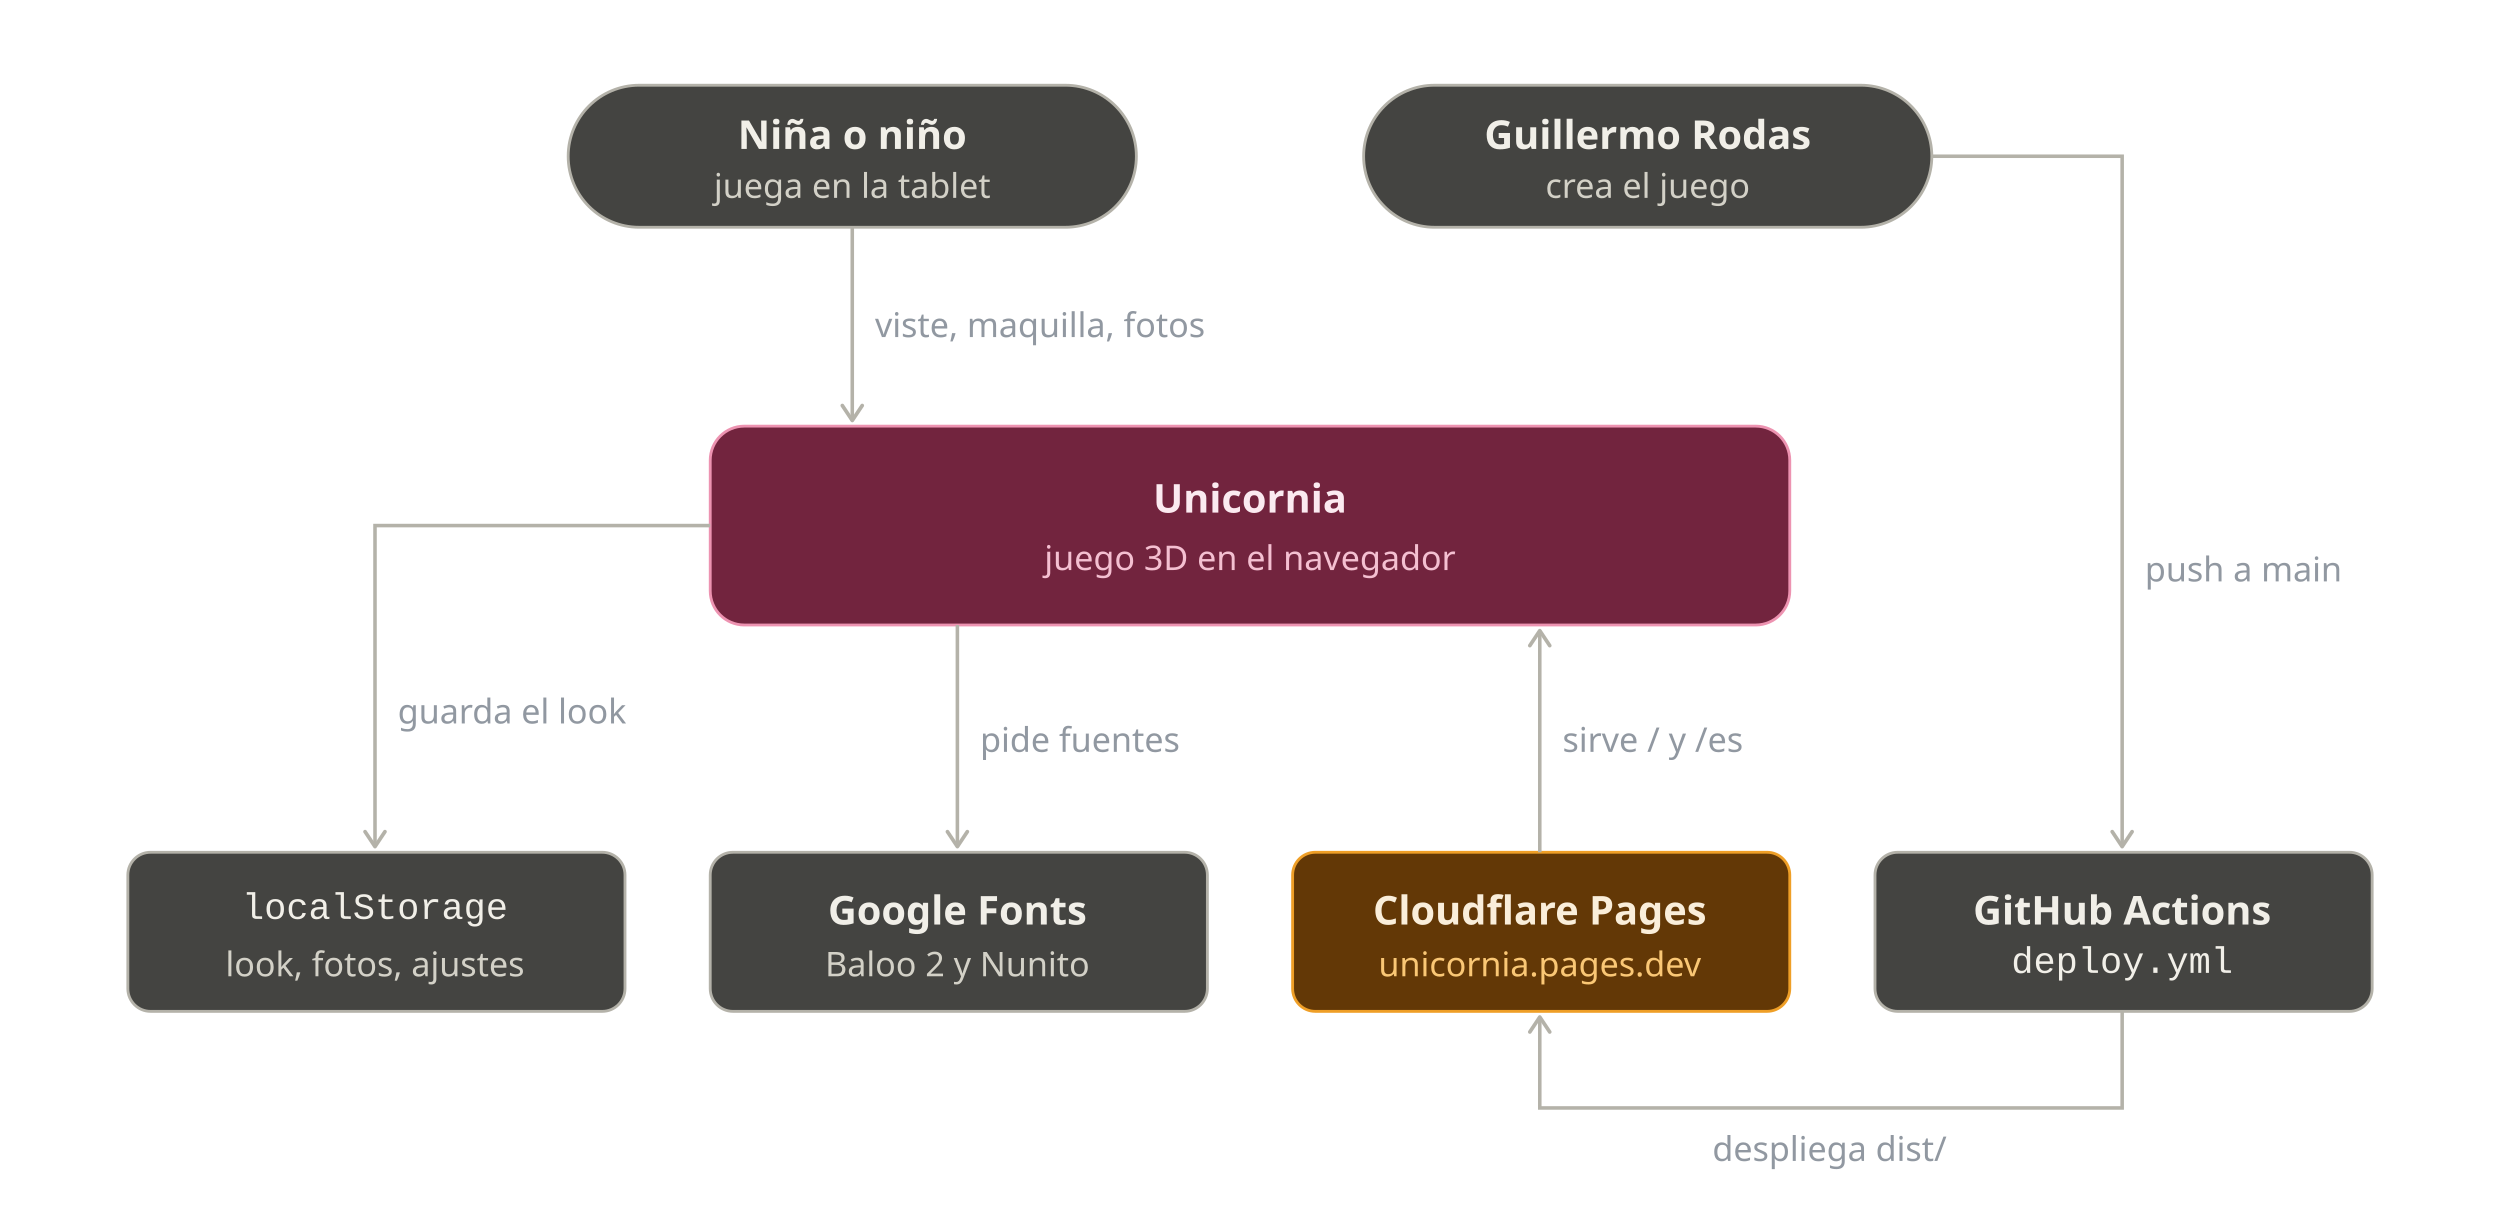
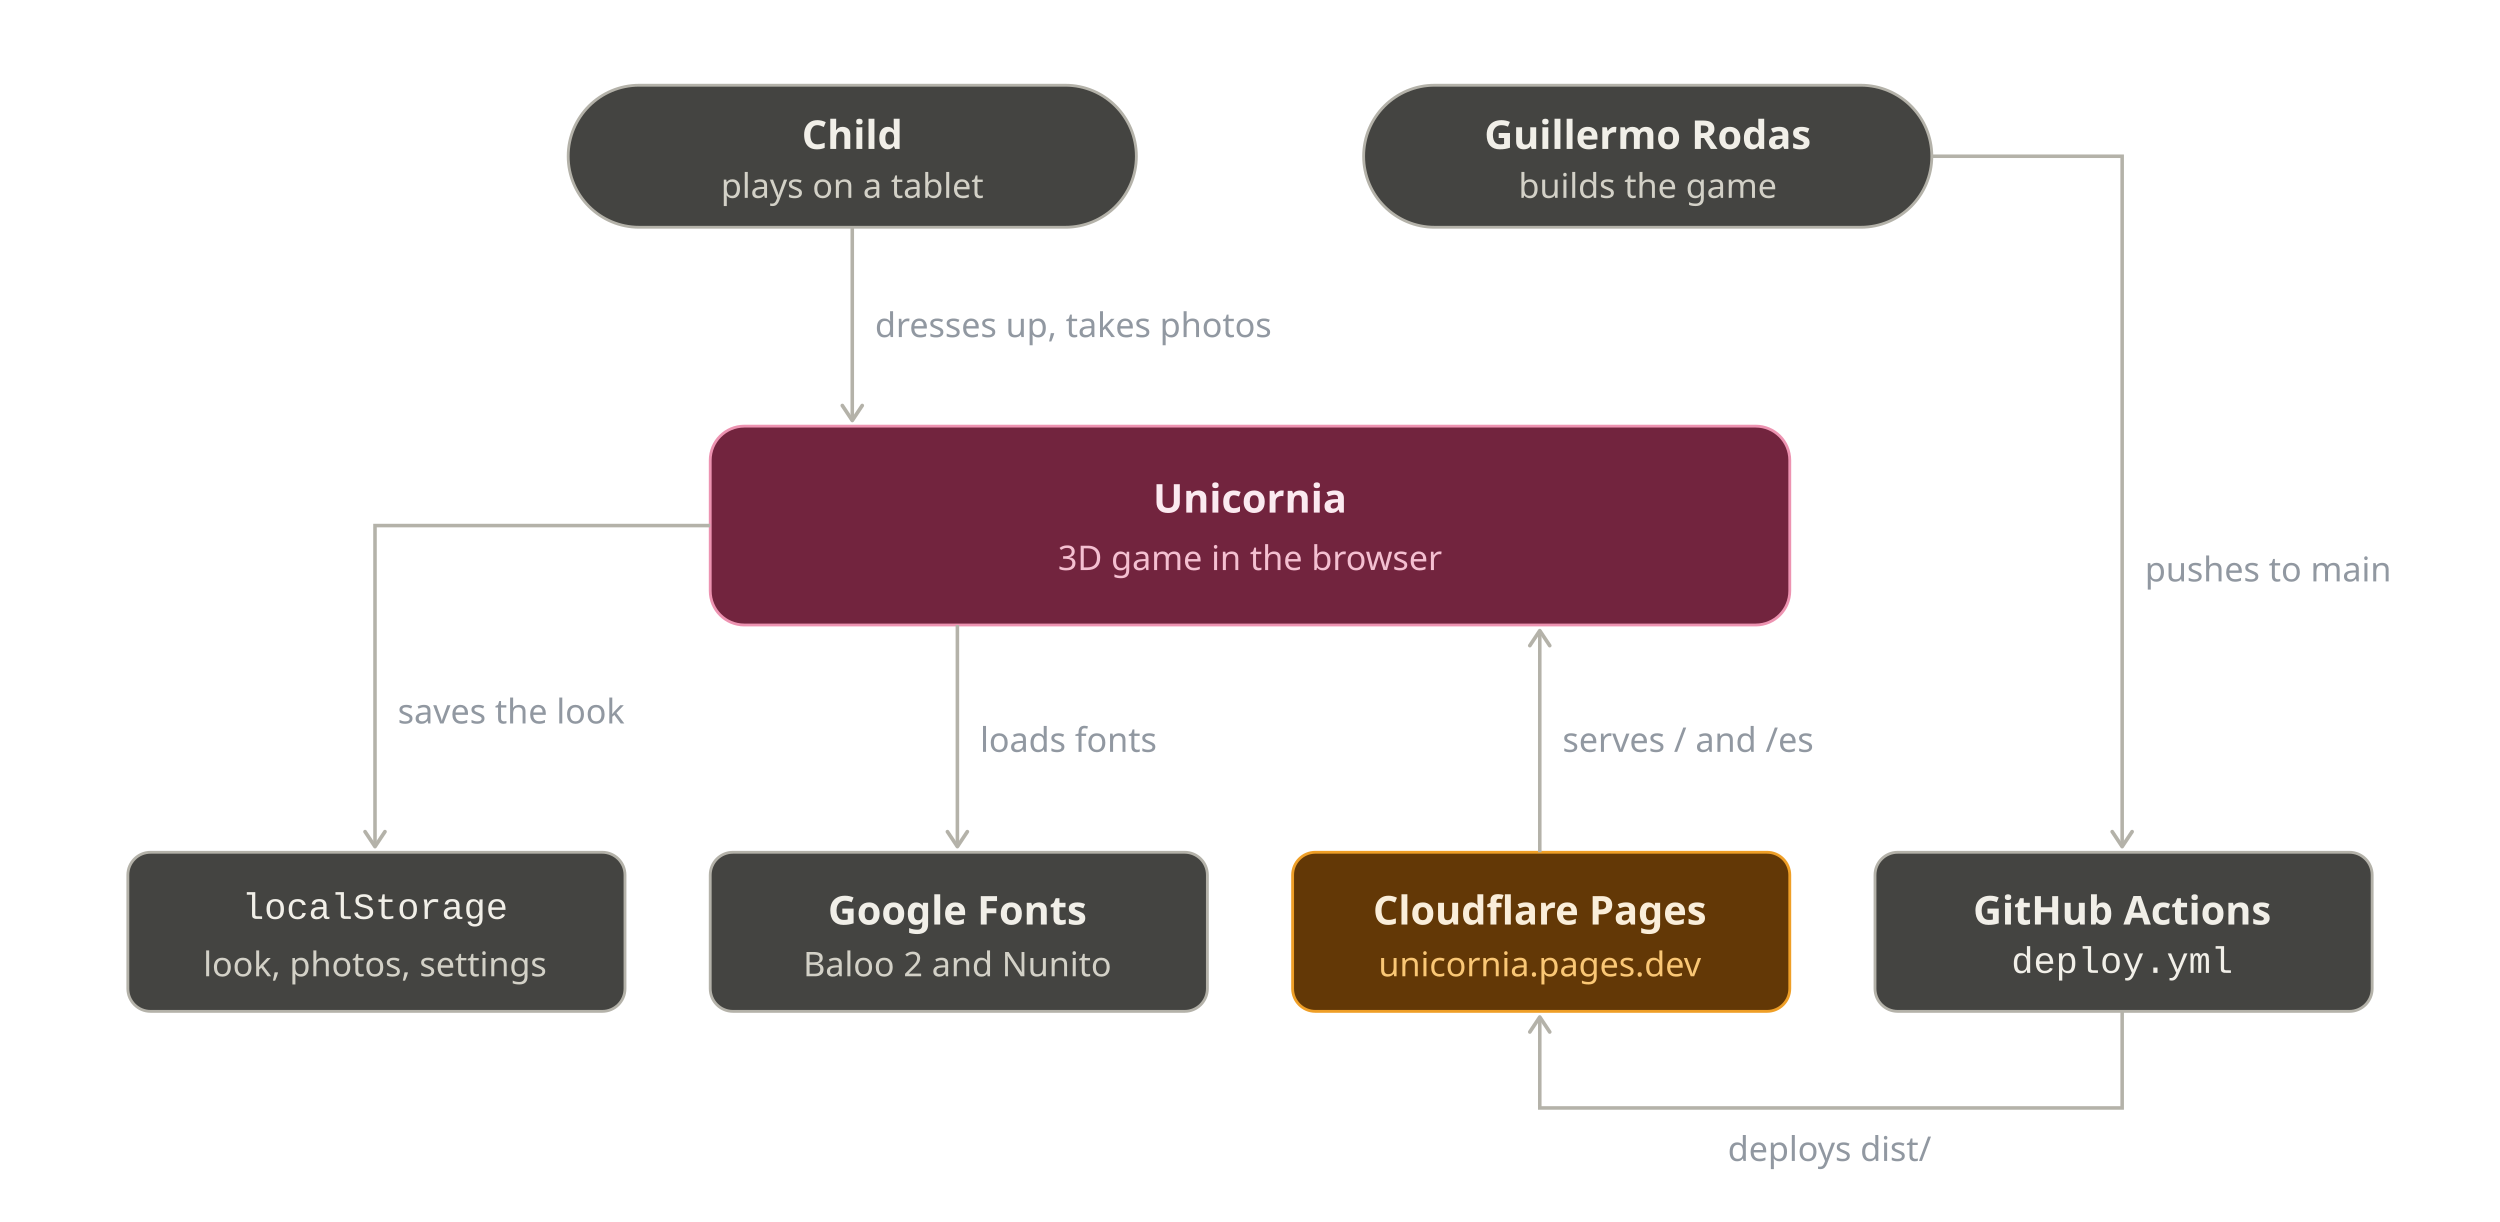
<svg xmlns="http://www.w3.org/2000/svg" viewBox="0 0 880 430" width="880" role="img">
  <style>
text { font-family: -apple-system, BlinkMacSystemFont, 'Segoe UI', 'Noto Sans', Helvetica, Arial, sans-serif; }
.th { font-size: 14px; font-weight: 600; fill: #F0F6FC; }
.tm { font-family: ui-monospace, SFMono-Regular, 'SF Mono', Menlo, Consolas, 'Liberation Mono', monospace; font-size: 13px; font-weight: 500; fill: #F0F6FC; }
.ts { font-size: 12px; font-weight: 400; fill: #9198A1; }
rect { stroke-width: 1; }
.dash &gt; rect { stroke-dasharray: 5 4; }
.arr { fill: none; stroke: #B4B2A9; stroke-width: 1.25; }
.arr.llm { stroke-dasharray: 5 4; }
.mk { fill: none; stroke: #B4B2A9; stroke-width: 1.5; stroke-linecap: round; stroke-linejoin: round; }

.ct-purple &gt; rect { fill: #26215C; stroke: #7F77DD; }
.ct-purple &gt; .th { fill: #EEEDFE; }
.ct-purple &gt; .ts { fill: #AFA9EC; }
.n-purple &gt; rect { fill: #3C3489; stroke: #AFA9EC; }
.n-purple &gt; .th, .n-purple &gt; .tm { fill: #EEEDFE; }
.n-purple &gt; .ts { fill: #CECBF6; }
.s-purple &gt; rect { fill: #3C3489; stroke: #AFA9EC; }
.s-purple &gt; .th, .s-purple &gt; .tm { fill: #EEEDFE; }
.s-purple &gt; .ts { fill: #CECBF6; }
.e-purple { stroke: #AFA9EC; }
.ct-teal &gt; rect { fill: #04342C; stroke: #1D9E75; }
.ct-teal &gt; .th { fill: #E1F5EE; }
.ct-teal &gt; .ts { fill: #5DCAA5; }
.n-teal &gt; rect { fill: #085041; stroke: #5DCAA5; }
.n-teal &gt; .th, .n-teal &gt; .tm { fill: #E1F5EE; }
.n-teal &gt; .ts { fill: #9FE1CB; }
.s-teal &gt; rect { fill: #085041; stroke: #5DCAA5; }
.s-teal &gt; .th, .s-teal &gt; .tm { fill: #E1F5EE; }
.s-teal &gt; .ts { fill: #9FE1CB; }
.e-teal { stroke: #5DCAA5; }
.ct-coral &gt; rect { fill: #4A1B0C; stroke: #D85A30; }
.ct-coral &gt; .th { fill: #FAECE7; }
.ct-coral &gt; .ts { fill: #F0997B; }
.n-coral &gt; rect { fill: #712B13; stroke: #F0997B; }
.n-coral &gt; .th, .n-coral &gt; .tm { fill: #FAECE7; }
.n-coral &gt; .ts { fill: #F5C4B3; }
.s-coral &gt; rect { fill: #712B13; stroke: #F0997B; }
.s-coral &gt; .th, .s-coral &gt; .tm { fill: #FAECE7; }
.s-coral &gt; .ts { fill: #F5C4B3; }
.e-coral { stroke: #F0997B; }
.ct-pink &gt; rect { fill: #4B1528; stroke: #D4537E; }
.ct-pink &gt; .th { fill: #FBEAF0; }
.ct-pink &gt; .ts { fill: #ED93B1; }
.n-pink &gt; rect { fill: #72243E; stroke: #ED93B1; }
.n-pink &gt; .th, .n-pink &gt; .tm { fill: #FBEAF0; }
.n-pink &gt; .ts { fill: #F4C0D1; }
.s-pink &gt; rect { fill: #72243E; stroke: #ED93B1; }
.s-pink &gt; .th, .s-pink &gt; .tm { fill: #FBEAF0; }
.s-pink &gt; .ts { fill: #F4C0D1; }
.e-pink { stroke: #ED93B1; }
.ct-gray &gt; rect { fill: #2C2C2A; stroke: #888780; }
.ct-gray &gt; .th { fill: #F1EFE8; }
.ct-gray &gt; .ts { fill: #B4B2A9; }
.n-gray &gt; rect { fill: #444441; stroke: #B4B2A9; }
.n-gray &gt; .th, .n-gray &gt; .tm { fill: #F1EFE8; }
.n-gray &gt; .ts { fill: #D3D1C7; }
.s-gray &gt; rect { fill: #444441; stroke: #B4B2A9; }
.s-gray &gt; .th, .s-gray &gt; .tm { fill: #F1EFE8; }
.s-gray &gt; .ts { fill: #D3D1C7; }
.e-gray { stroke: #B4B2A9; }
.ct-blue &gt; rect { fill: #042C53; stroke: #378ADD; }
.ct-blue &gt; .th { fill: #E6F1FB; }
.ct-blue &gt; .ts { fill: #85B7EB; }
.n-blue &gt; rect { fill: #0C447C; stroke: #85B7EB; }
.n-blue &gt; .th, .n-blue &gt; .tm { fill: #E6F1FB; }
.n-blue &gt; .ts { fill: #B5D4F4; }
.s-blue &gt; rect { fill: #0C447C; stroke: #85B7EB; }
.s-blue &gt; .th, .s-blue &gt; .tm { fill: #E6F1FB; }
.s-blue &gt; .ts { fill: #B5D4F4; }
.e-blue { stroke: #85B7EB; }
.ct-green &gt; rect { fill: #173404; stroke: #639922; }
.ct-green &gt; .th { fill: #EAF3DE; }
.ct-green &gt; .ts { fill: #97C459; }
.n-green &gt; rect { fill: #27500A; stroke: #97C459; }
.n-green &gt; .th, .n-green &gt; .tm { fill: #EAF3DE; }
.n-green &gt; .ts { fill: #C0DD97; }
.s-green &gt; rect { fill: #27500A; stroke: #97C459; }
.s-green &gt; .th, .s-green &gt; .tm { fill: #EAF3DE; }
.s-green &gt; .ts { fill: #C0DD97; }
.e-green { stroke: #97C459; }
.ct-amber &gt; rect { fill: #412402; stroke: #BA7517; }
.ct-amber &gt; .th { fill: #FAEEDA; }
.ct-amber &gt; .ts { fill: #EF9F27; }
.n-amber &gt; rect { fill: #633806; stroke: #EF9F27; }
.n-amber &gt; .th, .n-amber &gt; .tm { fill: #FAEEDA; }
.n-amber &gt; .ts { fill: #FAC775; }
.s-amber &gt; rect { fill: #633806; stroke: #EF9F27; }
.s-amber &gt; .th, .s-amber &gt; .tm { fill: #FAEEDA; }
.s-amber &gt; .ts { fill: #FAC775; }
.e-amber { stroke: #EF9F27; }
.ct-red &gt; rect { fill: #501313; stroke: #E24B4A; }
.ct-red &gt; .th { fill: #FCEBEB; }
.ct-red &gt; .ts { fill: #F09595; }
.n-red &gt; rect { fill: #791F1F; stroke: #F09595; }
.n-red &gt; .th, .n-red &gt; .tm { fill: #FCEBEB; }
.n-red &gt; .ts { fill: #F7C1C1; }
.s-red &gt; rect { fill: #791F1F; stroke: #F09595; }
.s-red &gt; .th, .s-red &gt; .tm { fill: #FCEBEB; }
.s-red &gt; .ts { fill: #F7C1C1; }
.e-red { stroke: #F09595; }
</style>
  <defs>
    <marker id="a" viewBox="0 0 10 10" refX="8" refY="5" markerWidth="7" markerHeight="7" orient="auto-start-reverse">
      <path class="mk" d="M2 1L8 5L2 9" />
    </marker>
    <marker id="al" viewBox="0 0 10 10" refX="8" refY="5" markerWidth="7" markerHeight="7" orient="auto-start-reverse">
      <path class="mk e-coral" d="M2 1L8 5L2 9" />
    </marker>
  </defs>
  <g class="s-gray">
    <rect x="200" y="30" width="200" height="50" rx="25" />
-     <text class="th" x="300" y="47" text-anchor="middle" dominant-baseline="central">Niña o niño</text>
-     <text class="ts" x="300" y="65" text-anchor="middle" dominant-baseline="central">juega en la tablet</text>
+     <text class="th" x="300" y="47" text-anchor="middle" dominant-baseline="central">Child</text>
+     <text class="ts" x="300" y="65" text-anchor="middle" dominant-baseline="central">plays on a tablet</text>
  </g>
  <g class="s-gray">
    <rect x="480" y="30" width="200" height="50" rx="25" />
    <text class="th" x="580" y="47" text-anchor="middle" dominant-baseline="central">Guillermo Rodas</text>
-     <text class="ts" x="580" y="65" text-anchor="middle" dominant-baseline="central">crea el juego</text>
+     <text class="ts" x="580" y="65" text-anchor="middle" dominant-baseline="central">builds the game</text>
  </g>
  <g class="s-pink">
    <rect x="250" y="150" width="380" height="70" rx="12" />
    <text class="th" x="440" y="175" text-anchor="middle" dominant-baseline="central">Unicornia</text>
-     <text class="ts" x="440" y="196" text-anchor="middle" dominant-baseline="central">juego 3D en el navegador</text>
+     <text class="ts" x="440" y="196" text-anchor="middle" dominant-baseline="central">3D game in the browser</text>
  </g>
  <g class="s-gray">
    <rect x="45" y="300" width="175" height="56" rx="8" />
    <text class="tm" x="132" y="320" text-anchor="middle" dominant-baseline="central">localStorage</text>
-     <text class="ts" x="132" y="339" text-anchor="middle" dominant-baseline="central">look, fotos, ajustes</text>
+     <text class="ts" x="132" y="339" text-anchor="middle" dominant-baseline="central">look, photos, settings</text>
  </g>
  <g class="s-gray">
    <rect x="250" y="300" width="175" height="56" rx="8" />
    <text class="th" x="337" y="320" text-anchor="middle" dominant-baseline="central">Google Fonts</text>
-     <text class="ts" x="337" y="339" text-anchor="middle" dominant-baseline="central">Baloo 2 y Nunito</text>
+     <text class="ts" x="337" y="339" text-anchor="middle" dominant-baseline="central">Baloo 2 and Nunito</text>
  </g>
  <g class="s-amber">
    <rect x="455" y="300" width="175" height="56" rx="8" />
    <text class="th" x="542" y="320" text-anchor="middle" dominant-baseline="central">Cloudflare Pages</text>
    <text class="ts" x="542" y="339" text-anchor="middle" dominant-baseline="central">unicornia.pages.dev</text>
  </g>
  <g class="s-gray">
    <rect x="660" y="300" width="175" height="56" rx="8" />
    <text class="th" x="747" y="320" text-anchor="middle" dominant-baseline="central">GitHub Actions</text>
    <text class="tm" x="747" y="339" text-anchor="middle" dominant-baseline="central">deploy.yml</text>
  </g>
  <path class="arr" d="M300 80 V148" marker-end="url(#a)" />
-   <text class="ts" x="308" y="114" dominant-baseline="central">viste, maquilla, fotos</text>
+   <text class="ts" x="308" y="114" dominant-baseline="central">dresses up, takes photos</text>
  <path class="arr" d="M680 55 H747 V298" marker-end="url(#a)" />
-   <text class="ts" x="755" y="200" dominant-baseline="central">push a main</text>
+   <text class="ts" x="755" y="200" dominant-baseline="central">pushes to main</text>
  <path class="arr" d="M747 356 V390 H542 V358" marker-end="url(#a)" />
-   <text class="ts" x="644" y="404" text-anchor="middle" dominant-baseline="central">despliega dist/</text>
+   <text class="ts" x="644" y="404" text-anchor="middle" dominant-baseline="central">deploys dist/</text>
  <path class="arr" d="M542 300 V222" marker-end="url(#a)" />
-   <text class="ts" x="550" y="260" dominant-baseline="central">sirve / y /es</text>
+   <text class="ts" x="550" y="260" dominant-baseline="central">serves / and /es</text>
  <path class="arr" d="M337 220 V298" marker-end="url(#a)" />
-   <text class="ts" x="345" y="260" dominant-baseline="central">pide fuentes</text>
+   <text class="ts" x="345" y="260" dominant-baseline="central">loads fonts</text>
  <path class="arr" d="M250 185 H132 V298" marker-end="url(#a)" />
-   <text class="ts" x="140" y="250" dominant-baseline="central">guarda el look</text>
+   <text class="ts" x="140" y="250" dominant-baseline="central">saves the look</text>
</svg>
